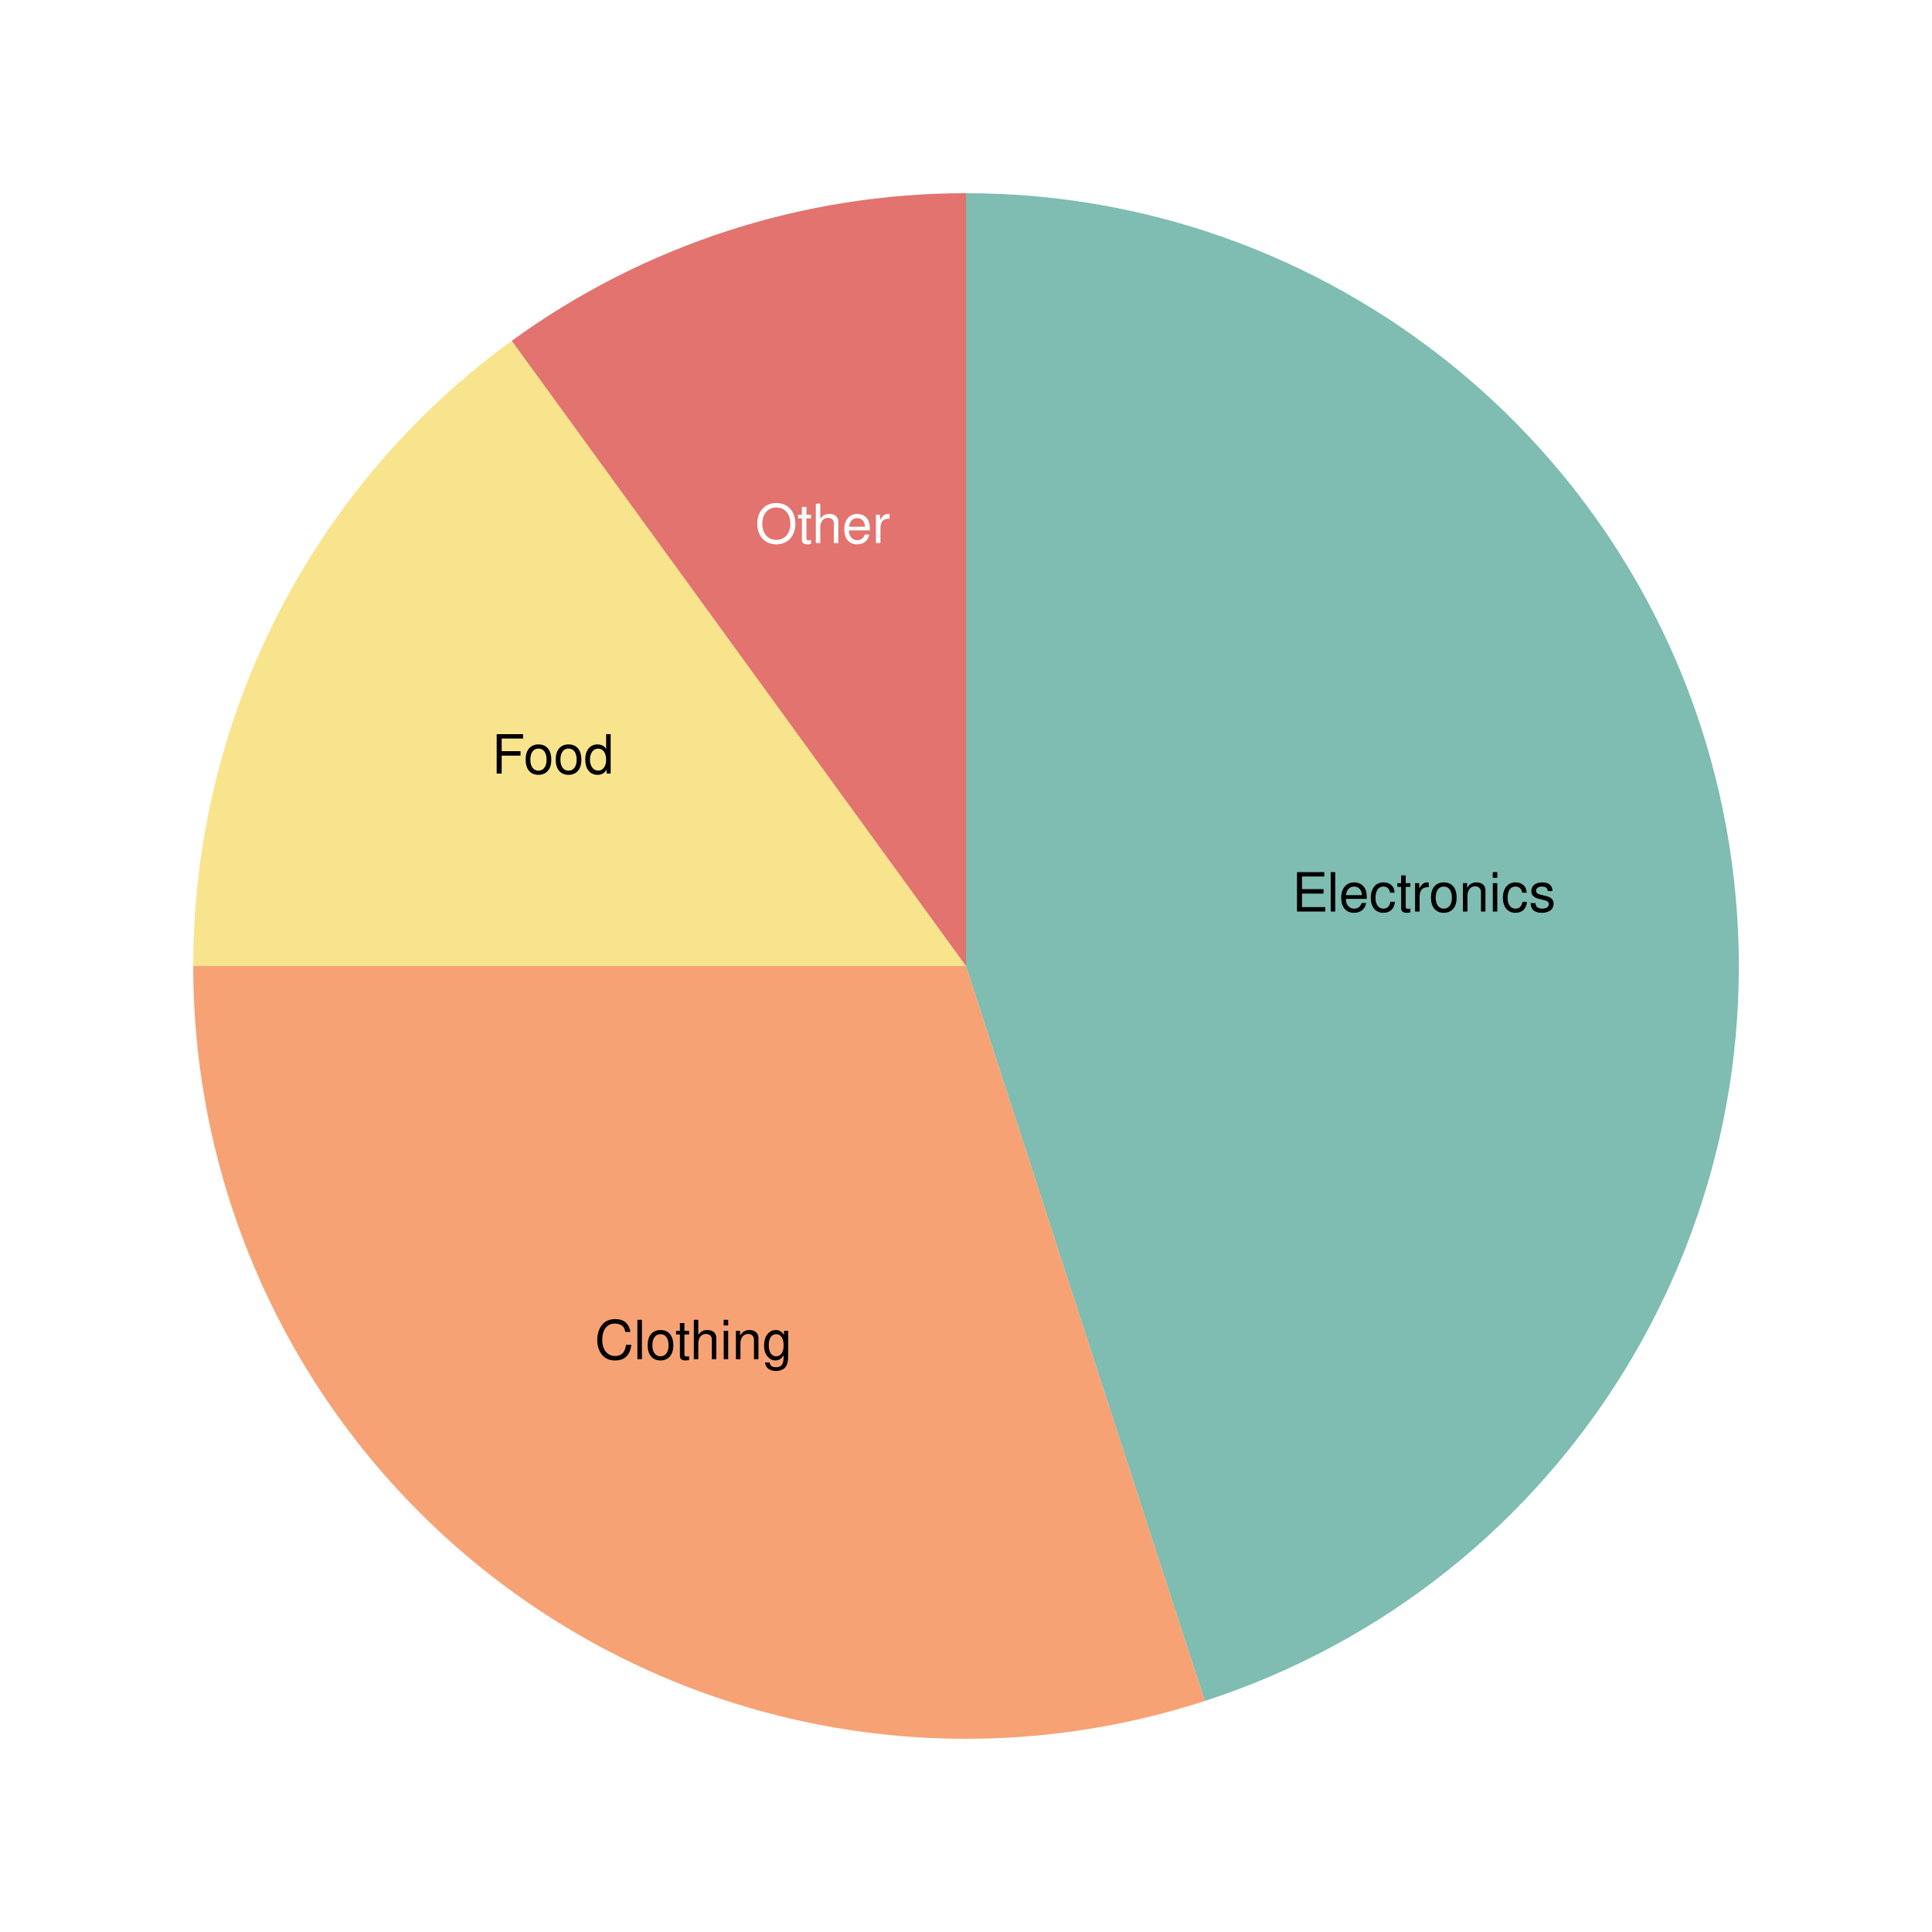
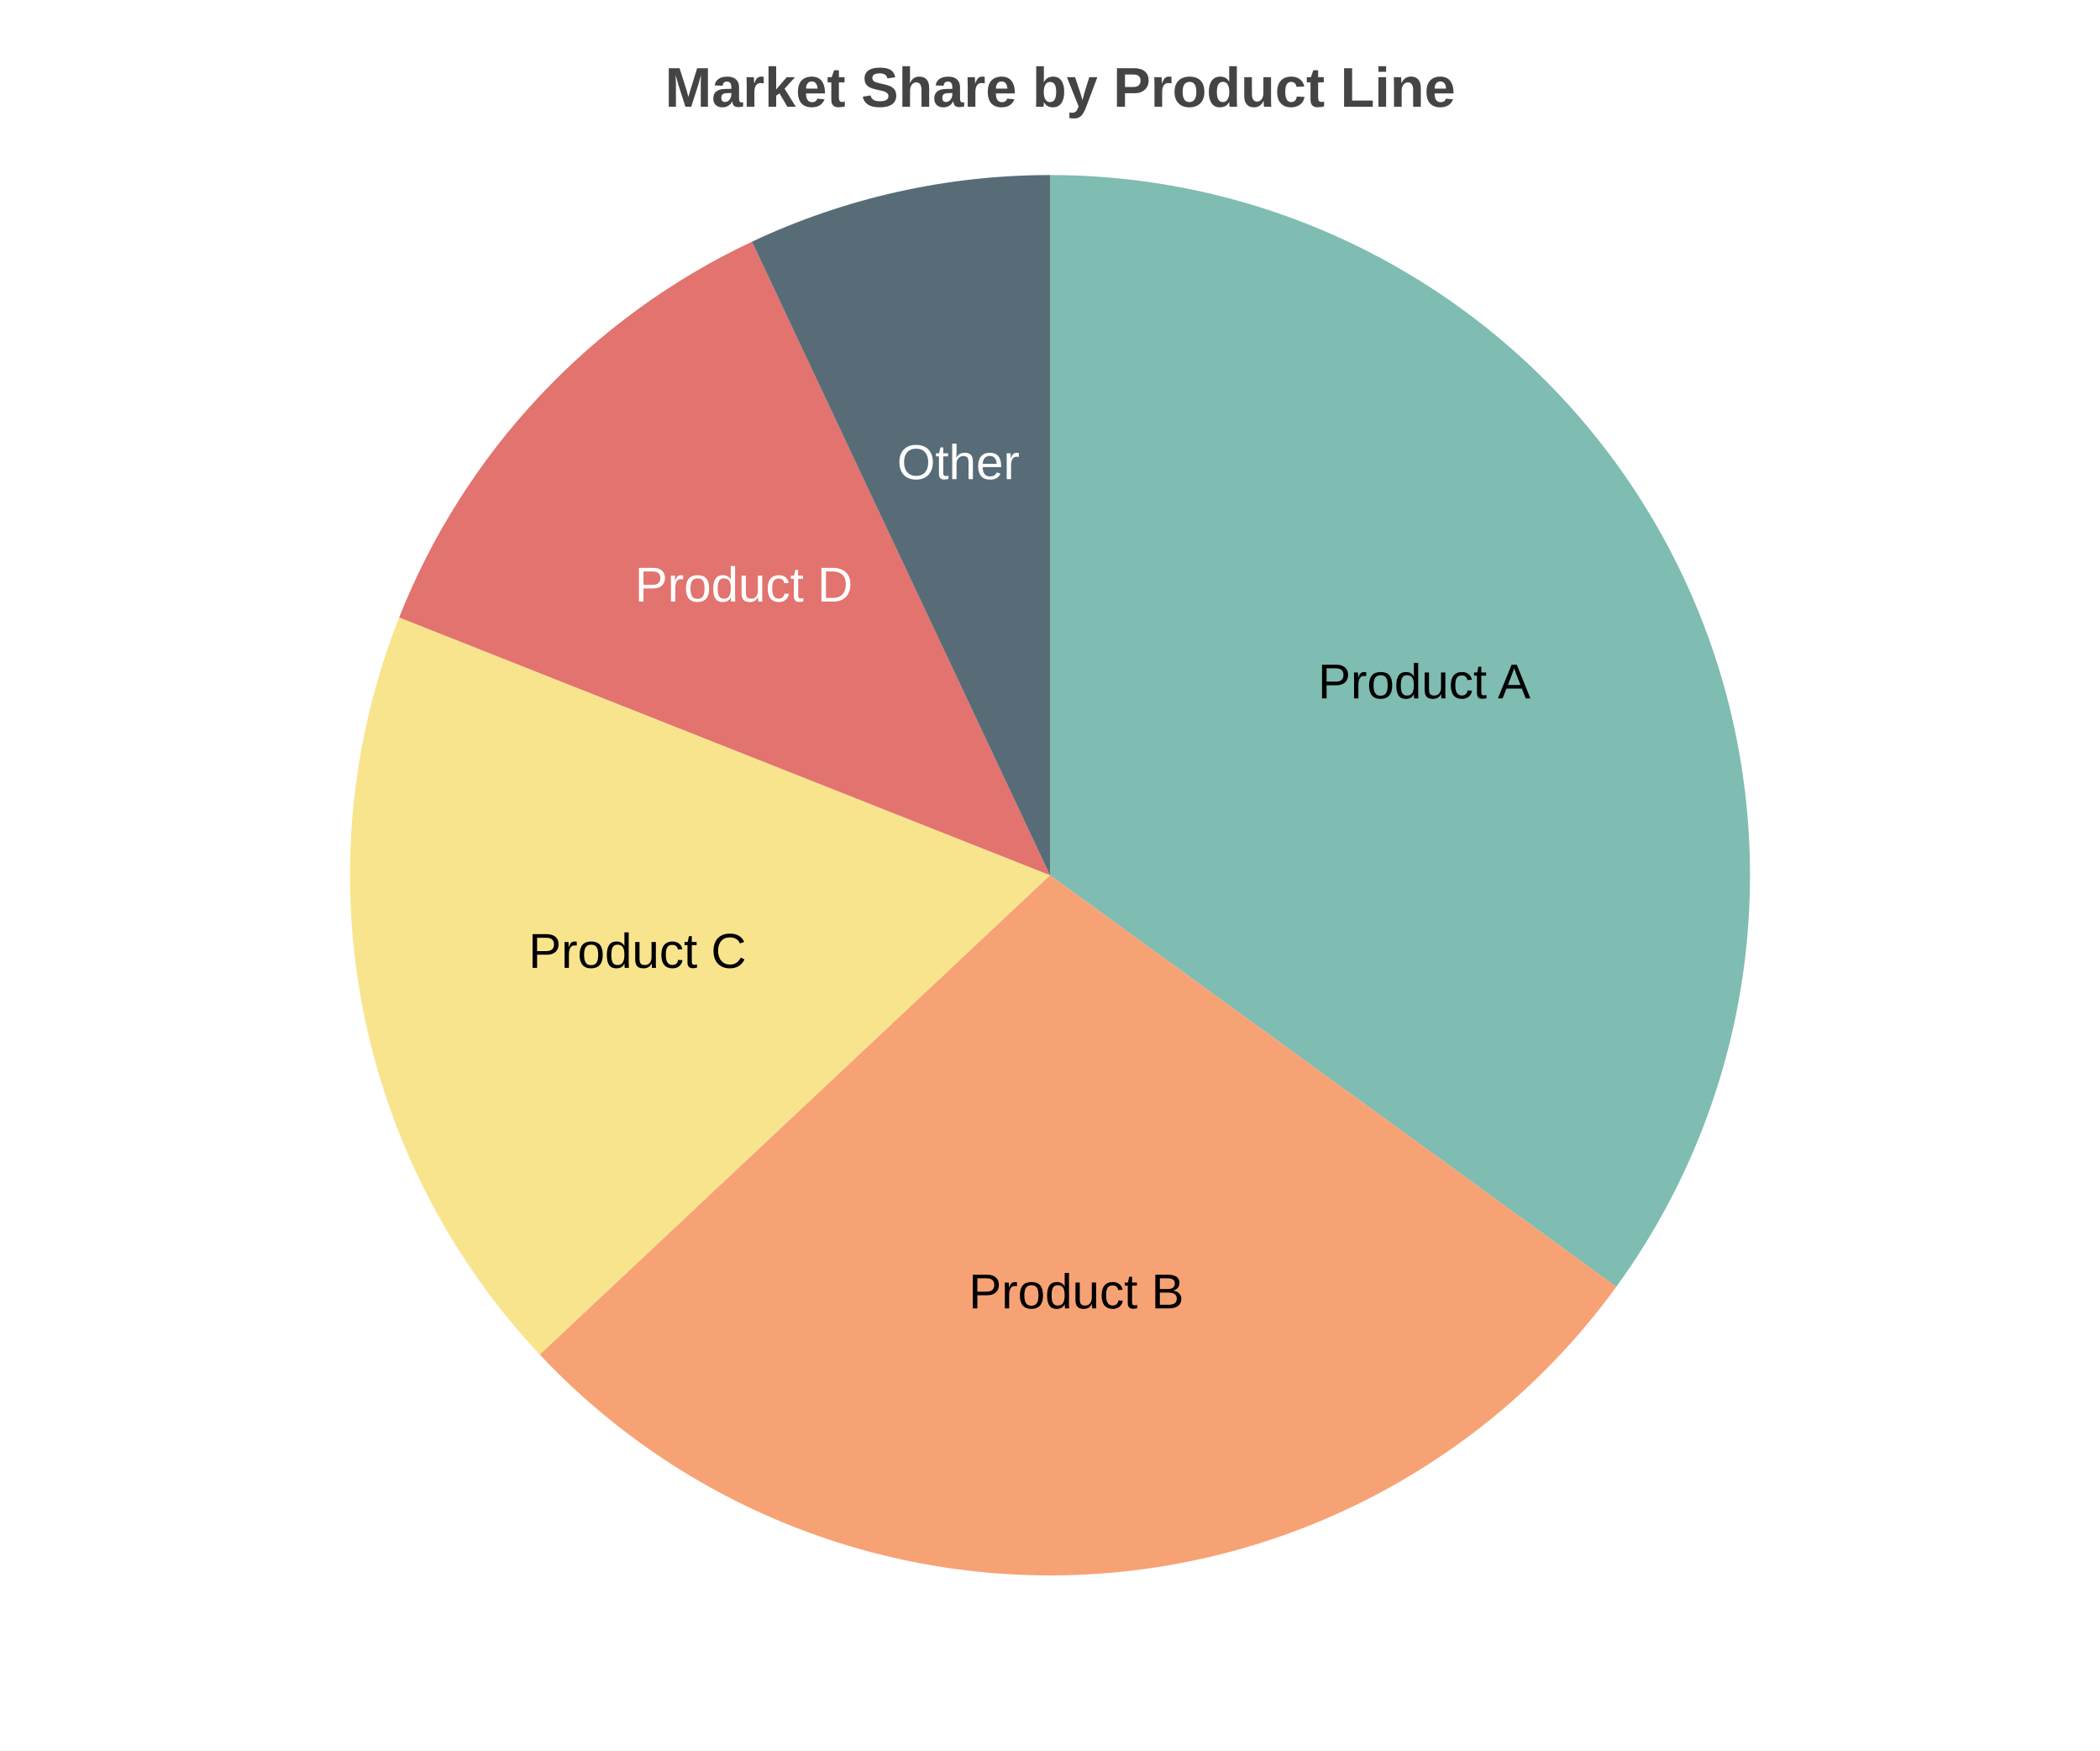
- <svg xmlns="http://www.w3.org/2000/svg" width="500" height="500" viewBox="0 0 500 500">
-   <path fill="white" d="M0 0 h500 v500 h-500 v-500Z" />
+ <svg xmlns="http://www.w3.org/2000/svg" width="600" height="500" viewBox="0 0 600 500">
+   <path fill="white" d="M0 0 h600 v500 h-600 v-500Z" />
+   <text transform="translate(-110.0, 18)" fill="#444444" font-family="Arial" font-weight="bold" font-size="16" x="300.0" y="12.5">Market Share by Product Line</text>
  <g>
-     <path d="M 250.0 250.0 L 250.0 50.0 A 200.0 200.0 0 0 1 311.803 440.211 Z" fill="#5fab9e" opacity="0.8" />
-     <text x="368.523" y="231.228" fill="#000000" font-size="14" font-family="Helvetica" text-anchor="middle" dominant-baseline="middle">Electronics</text>
-     <path d="M 250.0 250.0 L 311.803 440.211 A 200.0 200.0 0 0 1 50.0 250 Z" fill="#f58b51" opacity="0.8" />
-     <text x="179.466" y="347.082" fill="#000000" font-size="14" font-family="Helvetica" text-anchor="middle" dominant-baseline="middle">Clothing</text>
-     <path d="M 250.0 250.0 L 50.0 250 A 200.0 200.0 0 0 1 132.443 88.197 Z" fill="#f7dd72" opacity="0.8" />
-     <text x="143.079" y="195.521" fill="#000000" font-size="14" font-family="Helvetica" text-anchor="middle" dominant-baseline="middle">Food</text>
-     <path d="M 250.0 250.0 L 132.443 88.197 A 200.0 200.0 0 0 1 250 50.0 Z" fill="#db504a" opacity="0.8" />
-     <text x="212.918" y="135.873" fill="#ffffff" font-size="14" font-family="Helvetica" text-anchor="middle" dominant-baseline="middle">Other</text>
+     <path d="M 300.0 250.0 L 300.0 50.0 A 200.0 200.0 0 0 1 461.803 367.557 Z" fill="#5fab9e" opacity="0.8" />
+     <text x="406.921" y="195.521" fill="#000000" font-size="14" font-family="Arial" text-anchor="middle" dominant-baseline="middle">Product A</text>
+     <path d="M 300.0 250.0 L 461.803 367.557 A 200.0 200.0 0 0 1 154.206 386.909 Z" fill="#f58b51" opacity="0.8" />
+     <text x="307.535" y="369.763" fill="#000000" font-size="14" font-family="Arial" text-anchor="middle" dominant-baseline="middle">Product B</text>
+     <path d="M 300.0 250.0 L 154.206 386.909 A 200.0 200.0 0 0 1 114.045 176.375 Z" fill="#f7dd72" opacity="0.8" />
+     <text x="182.126" y="272.486" fill="#000000" font-size="14" font-family="Arial" text-anchor="middle" dominant-baseline="middle">Product C</text>
+     <path d="M 300.0 250.0 L 114.045 176.375 A 200.0 200.0 0 0 1 214.844 69.035 Z" fill="#db504a" opacity="0.8" />
+     <text x="212.524" y="167.854" fill="#ffffff" font-size="14" font-family="Arial" text-anchor="middle" dominant-baseline="middle">Product D</text>
+     <path d="M 300.0 250.0 L 214.844 69.035 A 200.0 200.0 0 0 1 300 50.0 Z" fill="#2e4756" opacity="0.8" />
+     <text x="273.823" y="132.89" fill="#ffffff" font-size="14" font-family="Arial" text-anchor="middle" dominant-baseline="middle">Other</text>
  </g>
</svg>
